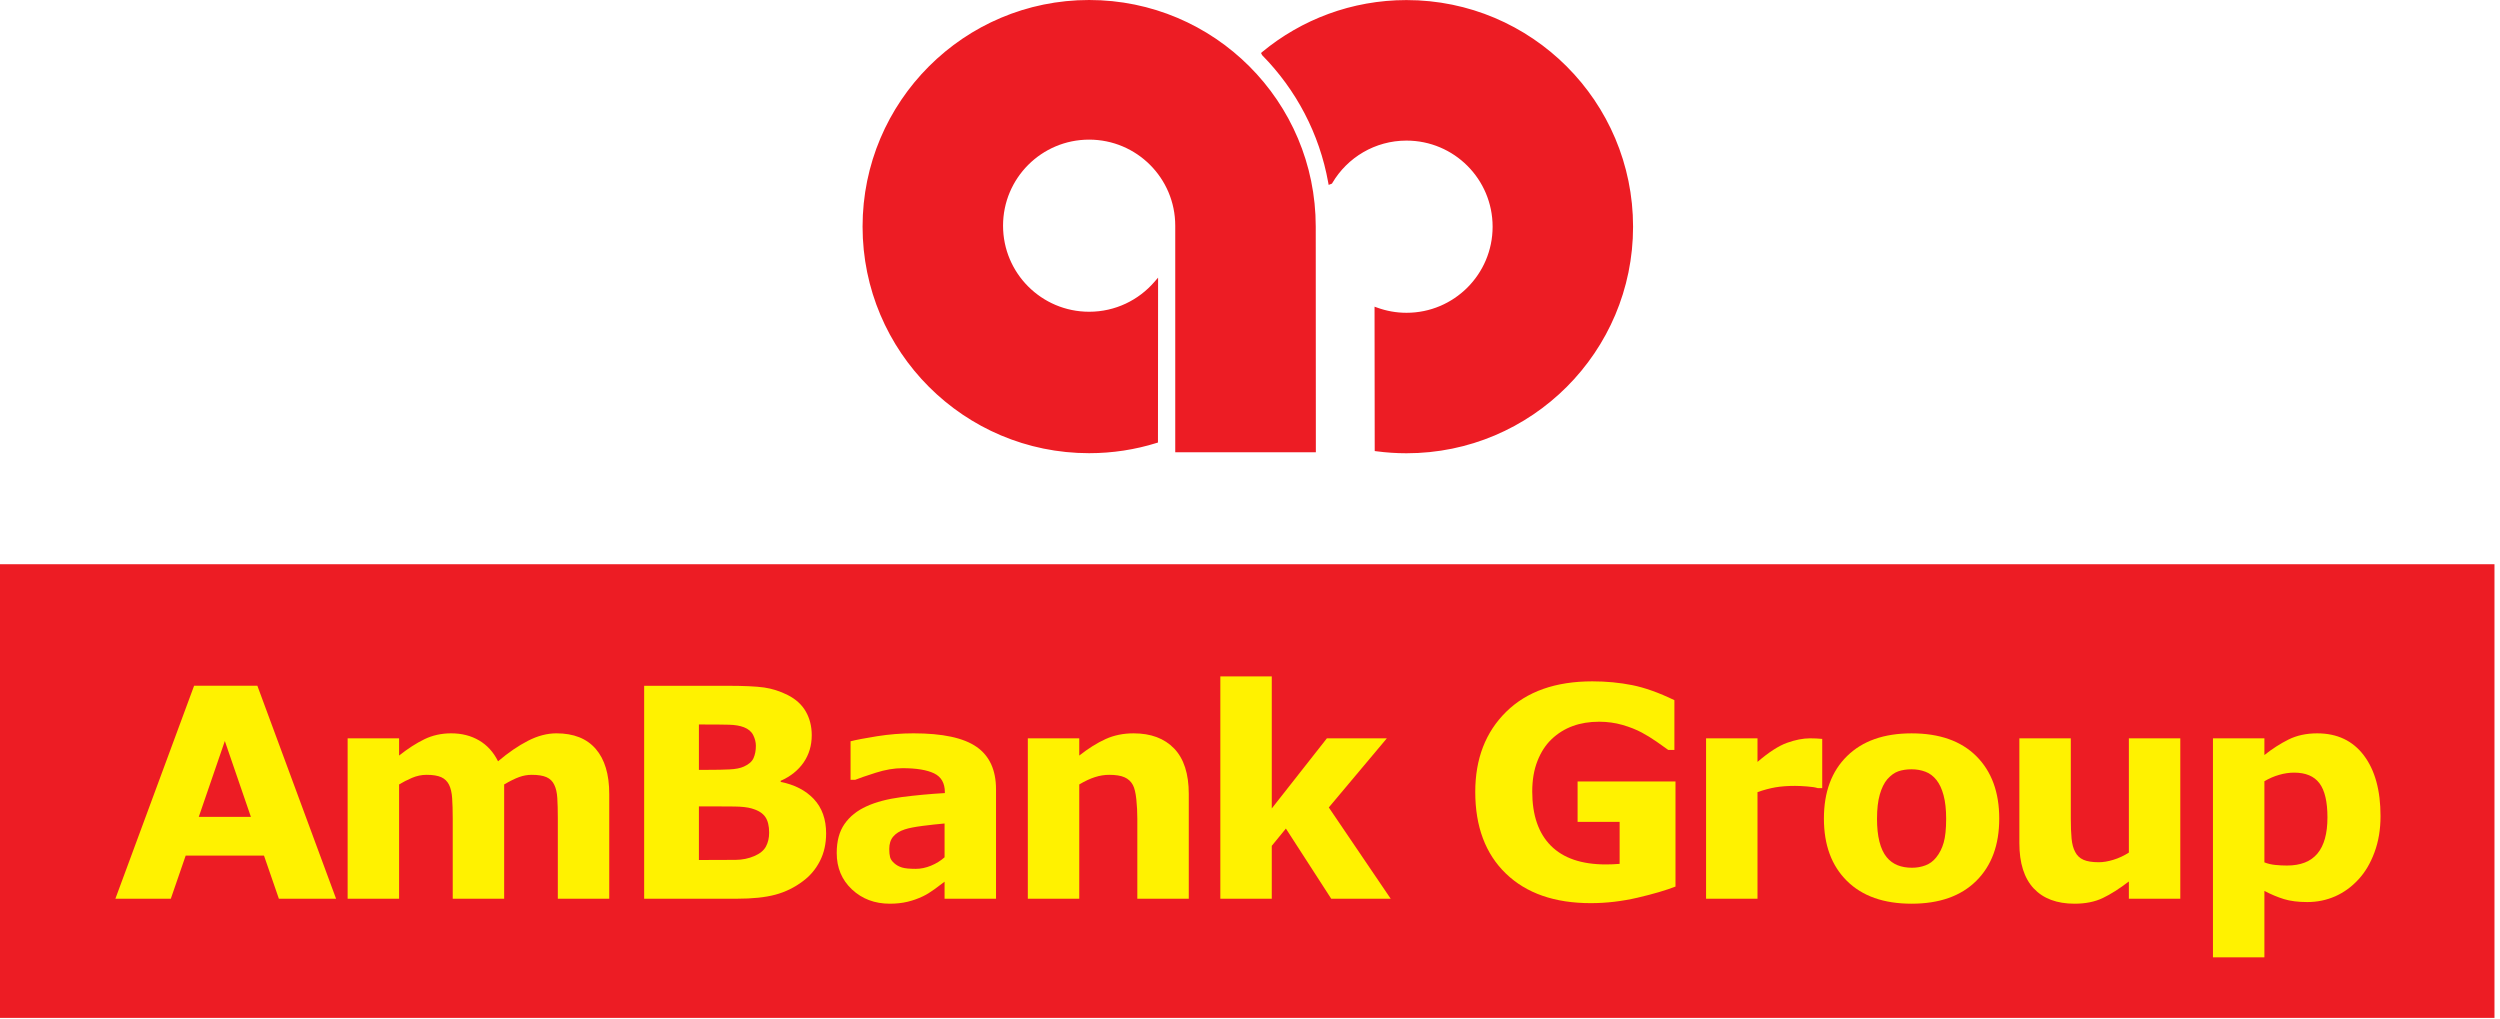
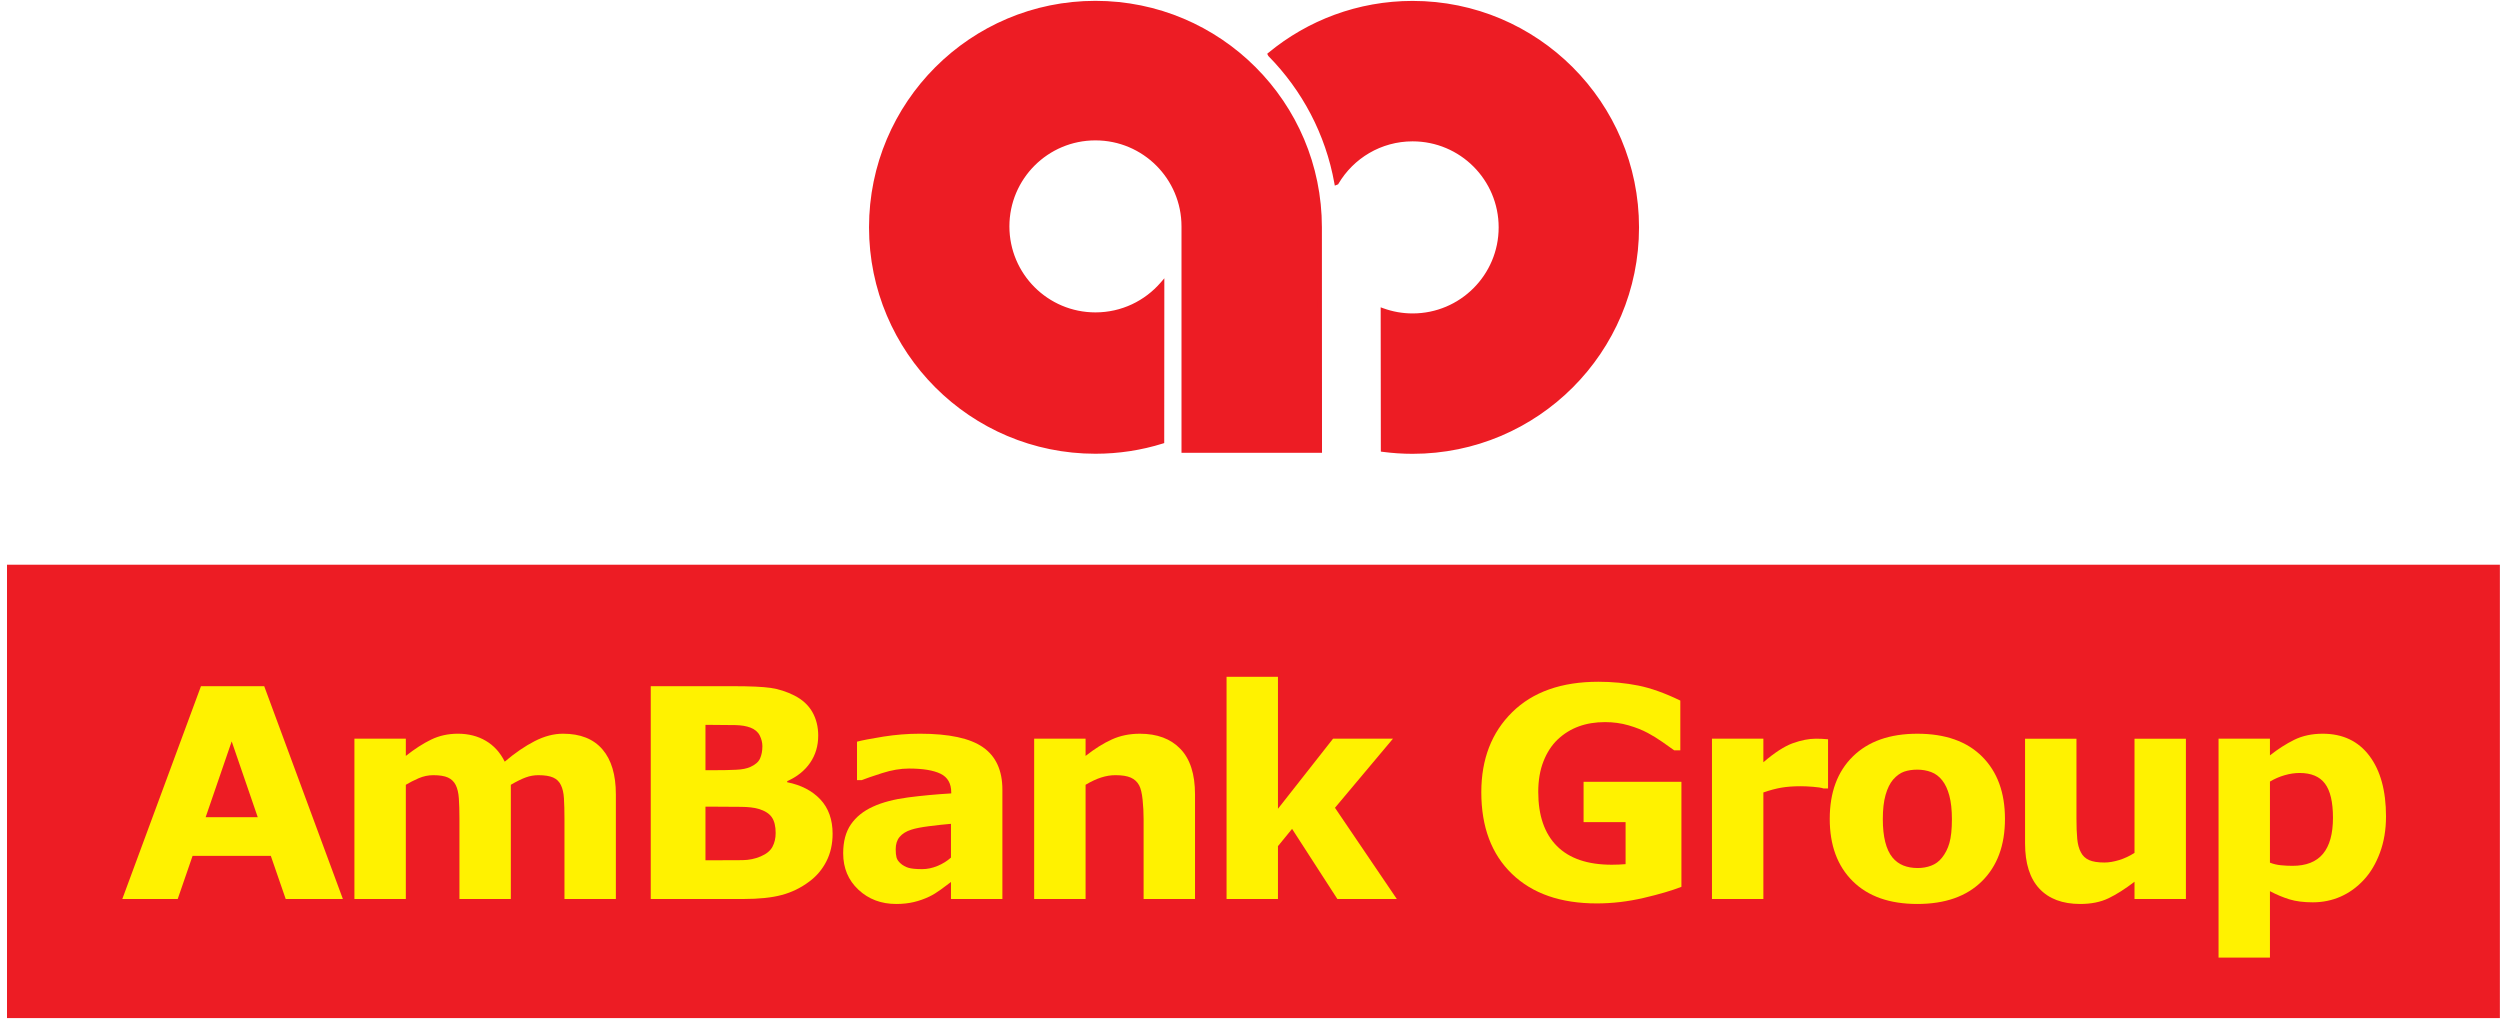
- <svg xmlns="http://www.w3.org/2000/svg" width="243" height="99" viewBox="0 0 243 99" fill="none">
-   <path d="M242.463 98.939H0V54.843H242.463V98.939Z" fill="#ED1C24" />
-   <path d="M19.321 79.399L21.854 72.027L24.387 79.399H19.321ZM25.016 66.656H18.866L11.215 87.357H16.603L18.049 83.162H25.659L27.107 87.357H32.667L25.016 66.656Z" fill="#FFF200" />
-   <path d="M49.004 76.248V87.356H44.005V79.528C44.005 78.765 43.985 78.116 43.949 77.582C43.913 77.045 43.811 76.61 43.645 76.275C43.478 75.942 43.226 75.697 42.889 75.543C42.55 75.391 42.077 75.313 41.467 75.313C40.978 75.313 40.499 75.413 40.037 75.612C39.575 75.813 39.158 76.025 38.791 76.248V87.356H33.79V71.764H38.791V73.44C39.648 72.762 40.468 72.233 41.253 71.853C42.038 71.472 42.905 71.28 43.855 71.28C44.88 71.28 45.784 71.51 46.569 71.97C47.353 72.43 47.968 73.106 48.41 73.998C49.406 73.153 50.376 72.489 51.316 72.007C52.258 71.523 53.18 71.28 54.084 71.28C55.764 71.28 57.039 71.787 57.911 72.8C58.782 73.811 59.219 75.27 59.219 77.172V87.356H54.22V79.528C54.22 78.756 54.202 78.105 54.17 77.573C54.139 77.043 54.039 76.61 53.872 76.275C53.715 75.942 53.467 75.697 53.124 75.543C52.782 75.391 52.3 75.313 51.682 75.313C51.265 75.313 50.858 75.386 50.461 75.531C50.064 75.674 49.577 75.913 49.004 76.248Z" fill="#FFF200" />
-   <path d="M73.25 73.675C73.101 74.018 72.788 74.293 72.309 74.509C71.967 74.666 71.499 74.761 70.909 74.786C70.318 74.817 69.604 74.829 68.765 74.829H67.934V70.421H68.432C69.475 70.421 70.285 70.428 70.862 70.443C71.438 70.456 71.92 70.539 72.309 70.688C72.74 70.856 73.043 71.112 73.213 71.456C73.385 71.802 73.471 72.148 73.471 72.492C73.471 72.94 73.398 73.333 73.25 73.675ZM79.109 77.672C78.314 76.828 77.241 76.272 75.886 76.002V75.893C76.844 75.467 77.587 74.873 78.113 74.11C78.638 73.344 78.901 72.463 78.901 71.463C78.901 70.602 78.709 69.836 78.326 69.164C77.942 68.493 77.357 67.959 76.571 67.56C75.813 67.18 75.049 66.937 74.277 66.825C73.505 66.714 72.287 66.658 70.624 66.658H62.612V87.356H71.635C73.134 87.356 74.373 87.228 75.35 86.967C76.324 86.708 77.221 86.271 78.035 85.657C78.74 85.139 79.29 84.487 79.694 83.697C80.097 82.91 80.299 82.013 80.299 81.01C80.299 79.631 79.901 78.516 79.109 77.672ZM74.451 82.278C74.243 82.667 73.862 82.979 73.309 83.213C72.766 83.448 72.171 83.57 71.526 83.579C70.882 83.588 69.812 83.591 68.321 83.591H67.934V78.379H69.095C69.887 78.379 70.646 78.382 71.376 78.393C72.103 78.4 72.673 78.466 73.088 78.589C73.697 78.766 74.126 79.037 74.38 79.397C74.634 79.758 74.761 80.27 74.761 80.935C74.761 81.443 74.657 81.89 74.451 82.278Z" fill="#FFF200" />
-   <path d="M90.495 84.144C89.995 84.349 89.502 84.452 89.015 84.452C88.404 84.452 87.953 84.409 87.665 84.318C87.377 84.229 87.129 84.092 86.922 83.905C86.707 83.718 86.571 83.523 86.516 83.316C86.462 83.11 86.437 82.841 86.437 82.515C86.437 82.019 86.564 81.618 86.821 81.316C87.078 81.01 87.45 80.778 87.935 80.62C88.33 80.488 88.912 80.376 89.678 80.276C90.443 80.178 91.155 80.1 91.812 80.044V83.329C91.434 83.666 90.995 83.939 90.495 84.144ZM91.812 87.357H96.813V76.723C96.813 74.848 96.183 73.472 94.925 72.597C93.668 71.719 91.624 71.28 88.796 71.28C87.605 71.28 86.42 71.376 85.237 71.563C84.052 71.753 83.197 71.916 82.674 72.054V75.797H83.126C83.527 75.638 84.192 75.407 85.116 75.112C86.04 74.817 86.908 74.668 87.723 74.668C89.076 74.668 90.102 74.837 90.798 75.174C91.493 75.511 91.84 76.12 91.84 77.002V77.087C90.385 77.17 88.981 77.303 87.627 77.478C86.274 77.658 85.138 77.955 84.224 78.375C83.3 78.794 82.587 79.37 82.083 80.097C81.579 80.825 81.329 81.763 81.329 82.91C81.329 84.349 81.822 85.528 82.811 86.454C83.799 87.376 85.023 87.84 86.487 87.84C87.111 87.84 87.683 87.777 88.203 87.654C88.725 87.529 89.227 87.353 89.713 87.119C90.06 86.954 90.43 86.726 90.823 86.44C91.216 86.152 91.546 85.907 91.812 85.702V87.357Z" fill="#FFF200" />
-   <path d="M115.549 87.356H110.548V79.583C110.548 78.951 110.518 78.322 110.451 77.693C110.385 77.065 110.275 76.601 110.117 76.304C109.932 75.96 109.661 75.71 109.304 75.552C108.947 75.392 108.448 75.313 107.809 75.313C107.354 75.313 106.894 75.387 106.426 75.537C105.959 75.686 105.45 75.923 104.904 76.248V87.356H99.904V71.765H104.904V73.441C105.79 72.743 106.642 72.209 107.461 71.838C108.28 71.466 109.188 71.281 110.186 71.281C111.867 71.281 113.181 71.772 114.129 72.758C115.074 73.742 115.549 75.213 115.549 77.173V87.356Z" fill="#FFF200" />
-   <path d="M135.176 87.356H129.394L124.989 80.536L123.616 82.216V87.356H118.617V65.743H123.616V78.581L128.974 71.765H134.801L129.16 78.485L135.176 87.356Z" fill="#FFF200" />
-   <path d="M162.858 86.174C161.934 86.534 160.709 86.895 159.185 87.252C157.658 87.607 156.139 87.786 154.625 87.786C151.112 87.786 148.363 86.83 146.375 84.913C144.388 82.998 143.395 80.349 143.395 76.973C143.395 73.752 144.397 71.157 146.401 69.186C148.403 67.215 151.195 66.227 154.775 66.227C156.132 66.227 157.424 66.351 158.652 66.595C159.881 66.842 161.245 67.327 162.751 68.057V72.895H162.155C161.897 72.705 161.519 72.436 161.021 72.09C160.522 71.744 160.044 71.451 159.584 71.206C159.049 70.918 158.422 70.67 157.709 70.463C156.995 70.257 156.235 70.152 155.433 70.152C154.493 70.152 153.639 70.291 152.876 70.57C152.11 70.849 151.421 71.275 150.814 71.85C150.233 72.406 149.774 73.112 149.439 73.971C149.1 74.83 148.934 75.819 148.934 76.942C148.934 79.233 149.537 80.987 150.742 82.201C151.949 83.414 153.73 84.023 156.087 84.023C156.29 84.023 156.515 84.02 156.757 84.009C157 84 157.225 83.987 157.428 83.967V79.883H153.342V75.959H162.858V86.174Z" fill="#FFF200" />
-   <path d="M177.12 76.604H176.676C176.464 76.532 176.121 76.477 175.652 76.443C175.179 76.406 174.788 76.388 174.474 76.388C173.762 76.388 173.134 76.434 172.588 76.526C172.043 76.62 171.458 76.774 170.829 76.995V87.356H165.83V71.765H170.829V74.057C171.929 73.113 172.884 72.495 173.697 72.203C174.511 71.911 175.257 71.765 175.942 71.765C176.116 71.765 176.315 71.77 176.536 71.779C176.759 71.79 176.953 71.803 177.12 71.821V76.604Z" fill="#FFF200" />
-   <path d="M187.144 84.117C186.733 84.271 186.302 84.345 185.847 84.345C185.318 84.345 184.847 84.262 184.437 84.097C184.024 83.93 183.669 83.667 183.374 83.307C183.068 82.928 182.837 82.428 182.68 81.805C182.522 81.182 182.446 80.444 182.446 79.594C182.446 78.643 182.535 77.855 182.716 77.228C182.895 76.6 183.138 76.105 183.444 75.744C183.787 75.358 184.146 75.099 184.521 74.969C184.896 74.842 185.323 74.775 185.805 74.775C186.285 74.775 186.735 74.855 187.151 75.012C187.568 75.168 187.923 75.436 188.222 75.815C188.518 76.185 188.749 76.679 188.914 77.297C189.081 77.915 189.166 78.681 189.166 79.594C189.166 80.582 189.083 81.357 188.922 81.915C188.76 82.475 188.518 82.952 188.193 83.349C187.905 83.709 187.557 83.965 187.144 84.117ZM192.101 73.501C190.619 72.023 188.521 71.282 185.805 71.282C183.126 71.282 181.035 72.017 179.536 73.489C178.034 74.96 177.284 76.985 177.284 79.567C177.284 82.131 178.031 84.151 179.522 85.626C181.013 87.103 183.107 87.84 185.805 87.84C188.503 87.84 190.598 87.103 192.089 85.626C193.582 84.151 194.326 82.131 194.326 79.567C194.326 77.005 193.585 74.981 192.101 73.501Z" fill="#FFF200" />
-   <path d="M211.925 87.356H206.926V85.68C206.002 86.387 205.156 86.923 204.39 87.289C203.623 87.657 202.707 87.84 201.645 87.84C199.927 87.84 198.603 87.344 197.673 86.351C196.746 85.356 196.282 83.888 196.282 81.948V71.766H201.281V79.538C201.281 80.33 201.306 80.988 201.357 81.513C201.407 82.039 201.525 82.473 201.712 82.818C201.888 83.162 202.156 83.414 202.511 83.571C202.868 83.729 203.366 83.809 204.006 83.809C204.433 83.809 204.904 83.729 205.424 83.571C205.942 83.414 206.443 83.18 206.926 82.872V71.766H211.925V87.356Z" fill="#FFF200" />
-   <path d="M225.255 82.965C224.607 83.743 223.619 84.13 222.295 84.13C221.923 84.13 221.548 84.112 221.17 84.074C220.789 84.038 220.432 83.953 220.099 83.822V75.936C220.554 75.667 221.03 75.459 221.53 75.316C222.03 75.171 222.518 75.1 222.991 75.1C224.11 75.1 224.931 75.443 225.449 76.131C225.969 76.82 226.228 77.928 226.228 79.454C226.228 81.018 225.904 82.188 225.255 82.965ZM229.769 73.428C228.689 71.997 227.176 71.281 225.23 71.281C224.181 71.281 223.257 71.482 222.454 71.877C221.654 72.276 220.867 72.779 220.099 73.39V71.765H215.1V93.054H220.099V86.596C220.748 86.939 221.384 87.203 222.003 87.394C222.625 87.584 223.38 87.68 224.272 87.68C225.236 87.68 226.14 87.493 226.982 87.122C227.825 86.749 228.58 86.201 229.247 85.475C229.886 84.788 230.405 83.915 230.798 82.853C231.191 81.795 231.388 80.619 231.388 79.327C231.388 76.827 230.849 74.861 229.769 73.428Z" fill="#FFF200" />
-   <path d="M112.367 27.52C110.791 29.347 108.468 30.501 105.864 30.501C101.132 30.501 97.298 26.669 97.298 21.936C97.298 17.206 101.132 13.372 105.864 13.372C110.597 13.372 114.434 17.206 114.434 21.936V43.758H127.702L127.691 22.027C127.691 9.969 117.92 0.2 105.864 0.2C93.814 0.2 84.043 9.969 84.043 22.027C84.043 34.081 93.814 43.851 105.864 43.851C108.124 43.851 110.305 43.508 112.356 42.867L112.367 27.52Z" fill="#ED1C24" />
-   <path d="M127.502 43.559H114.634V21.936C114.633 17.095 110.705 13.173 105.863 13.173C101.021 13.173 97.099 17.096 97.098 21.936C97.098 26.779 101.021 30.701 105.863 30.701C108.34 30.701 110.568 29.678 112.165 28.032L112.156 42.718C110.165 43.326 108.051 43.651 105.863 43.651C93.923 43.651 84.242 33.971 84.242 22.027C84.242 10.079 93.923 0.399 105.863 0.399C117.809 0.399 127.492 10.079 127.492 22.027L127.502 43.559ZM127.89 22.027C127.889 9.859 118.029 4.57764e-05 105.863 4.57764e-05C93.703 0 83.843 9.859 83.842 22.027C83.842 34.191 93.703 44.05 105.863 44.05C108.143 44.05 110.345 43.704 112.415 43.057L112.554 43.013L112.566 26.984L112.216 27.39C110.676 29.174 108.406 30.302 105.863 30.302C101.241 30.301 97.496 26.558 97.496 21.936C97.496 17.316 101.241 13.572 105.863 13.572C110.486 13.572 114.234 17.316 114.234 21.936V43.958H127.901L127.89 22.027Z" fill="#ED1C24" />
-   <path d="M133.822 43.667C134.768 43.792 135.737 43.857 136.712 43.857C148.766 43.857 158.535 34.086 158.535 22.035C158.535 9.979 148.766 0.206 136.712 0.206C131.441 0.206 126.596 2.082 122.82 5.2L122.846 5.249C126.132 8.59 128.437 12.895 129.298 17.698L129.33 17.685C130.821 15.156 133.57 13.467 136.712 13.467C141.448 13.467 145.282 17.301 145.282 22.035C145.282 26.761 141.448 30.602 136.712 30.602C135.695 30.602 134.719 30.422 133.805 30.093L133.822 43.667Z" fill="#ED1C24" />
-   <path d="M158.337 22.036C158.336 33.976 148.656 43.658 136.712 43.658C135.805 43.658 134.902 43.6 134.02 43.491L134.004 30.372C134.861 30.651 135.77 30.801 136.712 30.801C141.558 30.801 145.481 26.871 145.481 22.036C145.481 17.192 141.558 13.269 136.712 13.269C133.66 13.269 130.971 14.827 129.401 17.2C128.482 12.599 126.248 8.474 123.102 5.231C126.821 2.217 131.56 0.406 136.712 0.406C148.656 0.406 158.337 10.09 158.337 22.036ZM158.734 22.036C158.734 9.87 148.876 0.007 136.712 0.007C131.393 0.007 126.503 1.9 122.693 5.046L122.57 5.149L122.643 5.292L122.669 5.34L122.683 5.367L122.704 5.389C125.963 8.702 128.248 12.971 129.101 17.733L129.145 17.972L129.37 17.885L129.468 17.846L129.502 17.787C130.958 15.316 133.644 13.666 136.712 13.666C141.338 13.667 145.082 17.412 145.082 22.036C145.082 26.651 141.338 30.403 136.712 30.403C135.719 30.403 134.765 30.227 133.873 29.905L133.606 29.809V30.093L133.622 43.668L133.623 43.842L133.796 43.865C134.75 43.991 135.729 44.057 136.712 44.057C148.876 44.057 158.734 34.197 158.734 22.036Z" fill="#ED1C24" />
+ <svg xmlns="http://www.w3.org/2000/svg" width="351" height="143" viewBox="0 0 351 143" fill="none">
+   <path d="M350.983 142.939H0.983V79.286H350.983V142.939Z" fill="#ED1C24" />
+   <path d="M28.874 114.733L32.53 104.09L36.186 114.733H28.874ZM37.094 96.338H28.217L17.172 126.219H24.951L27.038 120.165H38.022L40.112 126.219H48.139L37.094 96.338Z" fill="#FFF200" />
+   <path d="M71.721 110.184V126.219H64.505V114.918C64.505 113.817 64.477 112.881 64.424 112.109C64.372 111.335 64.226 110.707 63.985 110.223C63.744 109.742 63.381 109.389 62.894 109.167C62.405 108.947 61.723 108.835 60.841 108.835C60.135 108.835 59.445 108.978 58.778 109.266C58.111 109.556 57.509 109.862 56.978 110.184V126.219H49.76V103.711H56.978V106.13C58.215 105.152 59.4 104.388 60.533 103.839C61.665 103.29 62.918 103.013 64.288 103.013C65.769 103.013 67.074 103.345 68.206 104.009C69.339 104.673 70.225 105.649 70.864 106.936C72.302 105.717 73.701 104.757 75.059 104.061C76.419 103.363 77.75 103.013 79.055 103.013C81.48 103.013 83.321 103.745 84.579 105.207C85.837 106.666 86.467 108.772 86.467 111.518V126.219H79.251V114.918C79.251 113.804 79.225 112.865 79.178 112.096C79.133 111.332 78.99 110.707 78.749 110.223C78.522 109.742 78.163 109.389 77.669 109.167C77.174 108.947 76.479 108.835 75.587 108.835C74.985 108.835 74.397 108.939 73.824 109.148C73.251 109.355 72.548 109.7 71.721 110.184Z" fill="#FFF200" />
+   <path d="M106.72 106.47C106.506 106.965 106.053 107.362 105.363 107.673C104.869 107.901 104.194 108.037 103.341 108.074C102.489 108.118 101.458 108.136 100.247 108.136H99.047V101.773H99.766C101.272 101.773 102.442 101.783 103.273 101.804C104.105 101.823 104.801 101.943 105.363 102.157C105.985 102.401 106.422 102.769 106.668 103.266C106.916 103.766 107.039 104.265 107.039 104.762C107.039 105.408 106.935 105.976 106.72 106.47ZM115.179 112.24C114.03 111.021 112.482 110.218 110.526 109.828V109.672C111.909 109.057 112.982 108.199 113.74 107.098C114.499 105.992 114.878 104.721 114.878 103.277C114.878 102.035 114.601 100.928 114.049 99.958C113.494 98.99 112.649 98.219 111.514 97.643C110.421 97.094 109.317 96.744 108.203 96.581C107.089 96.422 105.332 96.341 102.931 96.341H91.365V126.219H104.39C106.553 126.219 108.342 126.034 109.752 125.657C111.159 125.283 112.453 124.653 113.628 123.766C114.645 123.018 115.44 122.076 116.023 120.936C116.604 119.801 116.897 118.506 116.897 117.057C116.897 115.067 116.322 113.459 115.179 112.24ZM108.454 118.888C108.154 119.451 107.604 119.9 106.807 120.238C106.022 120.578 105.164 120.753 104.233 120.766C103.302 120.779 101.759 120.784 99.606 120.784H99.047V113.26H100.723C101.866 113.26 102.962 113.265 104.016 113.281C105.065 113.291 105.889 113.385 106.488 113.563C107.366 113.82 107.986 114.209 108.352 114.73C108.719 115.25 108.902 115.99 108.902 116.95C108.902 117.683 108.753 118.329 108.454 118.888Z" fill="#FFF200" />
+   <path d="M131.615 121.582C130.893 121.878 130.181 122.027 129.478 122.027C128.596 122.027 127.945 121.964 127.529 121.833C127.114 121.705 126.755 121.506 126.457 121.237C126.146 120.968 125.95 120.685 125.871 120.387C125.793 120.089 125.756 119.702 125.756 119.231C125.756 118.514 125.939 117.936 126.311 117.5C126.682 117.058 127.218 116.723 127.919 116.495C128.489 116.304 129.329 116.142 130.435 115.998C131.539 115.857 132.567 115.745 133.516 115.664V120.405C132.969 120.892 132.337 121.287 131.615 121.582ZM133.516 126.219H140.735V110.87C140.735 108.163 139.824 106.178 138.009 104.914C136.194 103.646 133.244 103.013 129.161 103.013C127.443 103.013 125.733 103.151 124.025 103.421C122.314 103.696 121.08 103.931 120.324 104.13V109.533H120.978C121.556 109.303 122.516 108.971 123.85 108.544C125.183 108.118 126.436 107.904 127.613 107.904C129.567 107.904 131.047 108.147 132.051 108.633C133.056 109.12 133.555 109.999 133.555 111.272V111.395C131.455 111.516 129.428 111.707 127.474 111.96C125.521 112.219 123.881 112.648 122.563 113.255C121.229 113.859 120.198 114.691 119.471 115.739C118.744 116.791 118.383 118.146 118.383 119.801C118.383 121.878 119.095 123.58 120.523 124.917C121.948 126.248 123.716 126.918 125.829 126.918C126.729 126.918 127.556 126.826 128.306 126.648C129.059 126.468 129.784 126.214 130.485 125.877C130.987 125.639 131.521 125.309 132.088 124.896C132.656 124.48 133.132 124.127 133.516 123.832V126.219Z" fill="#FFF200" />
+   <path d="M167.78 126.219H160.562V114.998C160.562 114.086 160.517 113.178 160.421 112.271C160.326 111.363 160.167 110.693 159.939 110.265C159.673 109.768 159.28 109.407 158.765 109.179C158.25 108.949 157.531 108.834 156.607 108.834C155.951 108.834 155.287 108.941 154.612 109.158C153.937 109.373 153.202 109.715 152.415 110.183V126.219H145.196V103.713H152.415V106.132C153.694 105.125 154.923 104.354 156.105 103.818C157.287 103.281 158.598 103.015 160.039 103.015C162.466 103.015 164.362 103.723 165.73 105.146C167.095 106.566 167.78 108.69 167.78 111.52V126.219Z" fill="#FFF200" />
+   <path d="M196.112 126.219H187.766L181.408 116.374L179.425 118.799V126.219H172.209V95.019H179.425V113.552L187.159 103.713H195.57L187.429 113.413L196.112 126.219Z" fill="#FFF200" />
+   <path d="M236.071 124.512C234.737 125.033 232.969 125.553 230.769 126.068C228.565 126.581 226.373 126.84 224.186 126.84C219.115 126.84 215.148 125.459 212.278 122.692C209.409 119.927 207.976 116.104 207.976 111.231C207.976 106.581 209.422 102.836 212.315 99.99C215.205 97.144 219.235 95.719 224.403 95.719C226.362 95.719 228.227 95.897 230 96.25C231.774 96.606 233.743 97.307 235.917 98.361V105.344H235.056C234.685 105.069 234.138 104.682 233.419 104.183C232.7 103.683 232.009 103.259 231.345 102.906C230.573 102.49 229.668 102.132 228.638 101.834C227.607 101.536 226.512 101.384 225.353 101.384C223.995 101.384 222.764 101.585 221.663 101.988C220.556 102.391 219.562 103.006 218.686 103.835C217.847 104.638 217.185 105.658 216.701 106.897C216.212 108.137 215.971 109.565 215.971 111.187C215.971 114.492 216.842 117.024 218.582 118.777C220.323 120.529 222.894 121.408 226.297 121.408C226.59 121.408 226.914 121.402 227.265 121.387C227.615 121.374 227.94 121.355 228.232 121.327V115.431H222.335V109.766H236.071V124.512Z" fill="#FFF200" />
+   <path d="M256.658 110.698H256.017C255.711 110.593 255.217 110.515 254.539 110.465C253.857 110.413 253.292 110.387 252.839 110.387C251.812 110.387 250.904 110.452 250.117 110.585C249.33 110.721 248.485 110.944 247.577 111.263V126.218H240.361V103.712H247.577V107.021C249.165 105.658 250.543 104.766 251.717 104.345C252.892 103.924 253.969 103.712 254.958 103.712C255.209 103.712 255.497 103.72 255.816 103.733C256.138 103.749 256.417 103.767 256.658 103.793V110.698Z" fill="#FFF200" />
+   <path d="M271.13 121.543C270.536 121.765 269.913 121.872 269.257 121.872C268.493 121.872 267.813 121.752 267.222 121.514C266.626 121.273 266.113 120.894 265.687 120.374C265.245 119.827 264.913 119.105 264.685 118.206C264.458 117.306 264.348 116.241 264.348 115.015C264.348 113.642 264.476 112.504 264.737 111.599C264.996 110.691 265.347 109.977 265.789 109.457C266.283 108.9 266.801 108.526 267.342 108.338C267.884 108.155 268.501 108.058 269.197 108.058C269.89 108.058 270.538 108.173 271.14 108.4C271.742 108.625 272.254 109.012 272.686 109.559C273.112 110.093 273.447 110.807 273.685 111.698C273.925 112.59 274.048 113.697 274.048 115.015C274.048 116.44 273.928 117.56 273.695 118.365C273.463 119.173 273.112 119.861 272.644 120.434C272.228 120.954 271.726 121.323 271.13 121.543ZM278.285 106.219C276.146 104.085 273.117 103.015 269.197 103.015C265.329 103.015 262.31 104.077 260.147 106.201C257.979 108.325 256.896 111.249 256.896 114.976C256.896 118.676 257.974 121.593 260.127 123.721C262.279 125.853 265.302 126.917 269.197 126.917C273.091 126.917 276.115 125.853 278.267 123.721C280.422 121.593 281.497 118.676 281.497 114.976C281.497 111.277 280.427 108.356 278.285 106.219Z" fill="#FFF200" />
+   <path d="M306.901 126.219H299.685V123.8C298.351 124.82 297.13 125.594 296.023 126.122C294.917 126.653 293.594 126.917 292.061 126.917C289.582 126.917 287.67 126.201 286.328 124.768C284.989 123.332 284.319 121.213 284.319 118.412V103.714H291.535V114.934C291.535 116.077 291.572 117.026 291.645 117.784C291.718 118.543 291.888 119.171 292.158 119.668C292.411 120.164 292.799 120.528 293.311 120.756C293.826 120.983 294.546 121.098 295.469 121.098C296.086 121.098 296.766 120.983 297.517 120.756C298.265 120.528 298.987 120.191 299.685 119.746V103.714H306.901V126.219Z" fill="#FFF200" />
+   <path d="M326.143 119.881C325.207 121.003 323.782 121.562 321.87 121.562C321.334 121.562 320.792 121.536 320.246 121.481C319.696 121.429 319.181 121.306 318.7 121.118V109.733C319.356 109.346 320.044 109.045 320.766 108.838C321.488 108.629 322.191 108.527 322.874 108.527C324.49 108.527 325.675 109.021 326.423 110.015C327.174 111.009 327.548 112.61 327.548 114.812C327.548 117.069 327.08 118.759 326.143 119.881ZM332.658 106.113C331.099 104.047 328.916 103.014 326.107 103.014C324.592 103.014 323.258 103.304 322.1 103.874C320.944 104.45 319.809 105.177 318.7 106.058V103.712H311.484V134.443H318.7V125.122C319.636 125.616 320.554 125.998 321.449 126.273C322.346 126.547 323.436 126.686 324.723 126.686C326.115 126.686 327.42 126.416 328.636 125.88C329.852 125.341 330.943 124.552 331.905 123.503C332.828 122.512 333.576 121.251 334.144 119.718C334.711 118.191 334.996 116.494 334.996 114.629C334.996 111.02 334.217 108.182 332.658 106.113Z" fill="#FFF200" />
+   <path d="M163.187 39.845C160.912 42.482 157.559 44.148 153.8 44.148C146.969 44.148 141.435 38.616 141.435 31.785C141.435 24.956 146.969 19.422 153.8 19.422C160.632 19.422 166.171 24.956 166.171 31.785V63.285H185.324L185.308 31.915C185.308 14.51 171.203 0.408 153.8 0.408C136.405 0.408 122.3 14.51 122.3 31.915C122.3 49.316 136.405 63.418 153.8 63.418C157.062 63.418 160.211 62.924 163.171 61.998L163.187 39.845Z" fill="#ED1C24" />
+   <path d="M185.034 62.997H166.458V31.784C166.458 24.796 160.788 19.134 153.798 19.134C146.808 19.134 141.147 24.797 141.146 31.784C141.146 38.774 146.808 44.435 153.798 44.436C157.374 44.436 160.59 42.959 162.895 40.584L162.883 61.783C160.008 62.66 156.957 63.13 153.798 63.13C136.562 63.13 122.587 49.156 122.587 31.915C122.587 14.668 136.563 0.695 153.798 0.695C171.042 0.695 185.019 14.668 185.02 31.915L185.034 62.997ZM185.594 31.915C185.593 14.35 171.36 0.119 153.798 0.119C136.245 0.119 122.011 14.351 122.011 31.915C122.011 49.474 136.245 63.706 153.798 63.706C157.089 63.706 160.268 63.206 163.257 62.272L163.457 62.208L163.473 39.07L162.969 39.657C160.745 42.232 157.469 43.86 153.798 43.86C147.126 43.859 141.72 38.456 141.72 31.784C141.721 25.114 147.126 19.71 153.798 19.71C160.471 19.71 165.882 25.114 165.882 31.784V63.573H185.61L185.594 31.915Z" fill="#ED1C24" />
+   <path d="M194.158 63.153C195.523 63.333 196.922 63.428 198.329 63.428C215.73 63.428 229.832 49.323 229.832 31.927C229.832 14.525 215.73 0.417 198.329 0.417C190.721 0.417 183.727 3.124 178.277 7.625L178.313 7.696C183.058 12.518 186.385 18.733 187.627 25.666L187.674 25.648C189.827 21.997 193.794 19.559 198.329 19.559C205.166 19.559 210.7 25.093 210.7 31.927C210.7 38.748 205.166 44.293 198.329 44.293C196.862 44.293 195.452 44.034 194.134 43.558L194.158 63.153Z" fill="#ED1C24" />
+   <path d="M229.545 31.928C229.545 49.164 215.571 63.139 198.33 63.14C197.02 63.14 195.717 63.057 194.443 62.898L194.421 43.961C195.658 44.364 196.97 44.58 198.33 44.58C205.325 44.58 210.987 38.908 210.988 31.928C210.988 24.936 205.325 19.273 198.33 19.272C193.923 19.272 190.042 21.522 187.776 24.947C186.45 18.306 183.225 12.351 178.683 7.67C184.052 3.318 190.893 0.705 198.33 0.705C215.571 0.705 229.545 14.684 229.545 31.928ZM230.119 31.928C230.119 14.367 215.889 0.129 198.33 0.129C190.652 0.129 183.593 2.861 178.093 7.403L177.915 7.552L178.021 7.758L178.058 7.828L178.079 7.867L178.109 7.897C182.814 12.68 186.111 18.842 187.343 25.717L187.406 26.062L187.731 25.935L187.872 25.88L187.921 25.794C190.024 22.228 193.9 19.846 198.33 19.846C205.007 19.847 210.412 25.253 210.412 31.928C210.411 38.59 205.007 44.006 198.33 44.006C196.897 44.006 195.518 43.752 194.231 43.287L193.847 43.148V43.559L193.869 63.154L193.871 63.405L194.12 63.438C195.498 63.62 196.91 63.716 198.33 63.716C215.888 63.716 230.119 49.482 230.119 31.928Z" fill="#ED1C24" />
</svg>
